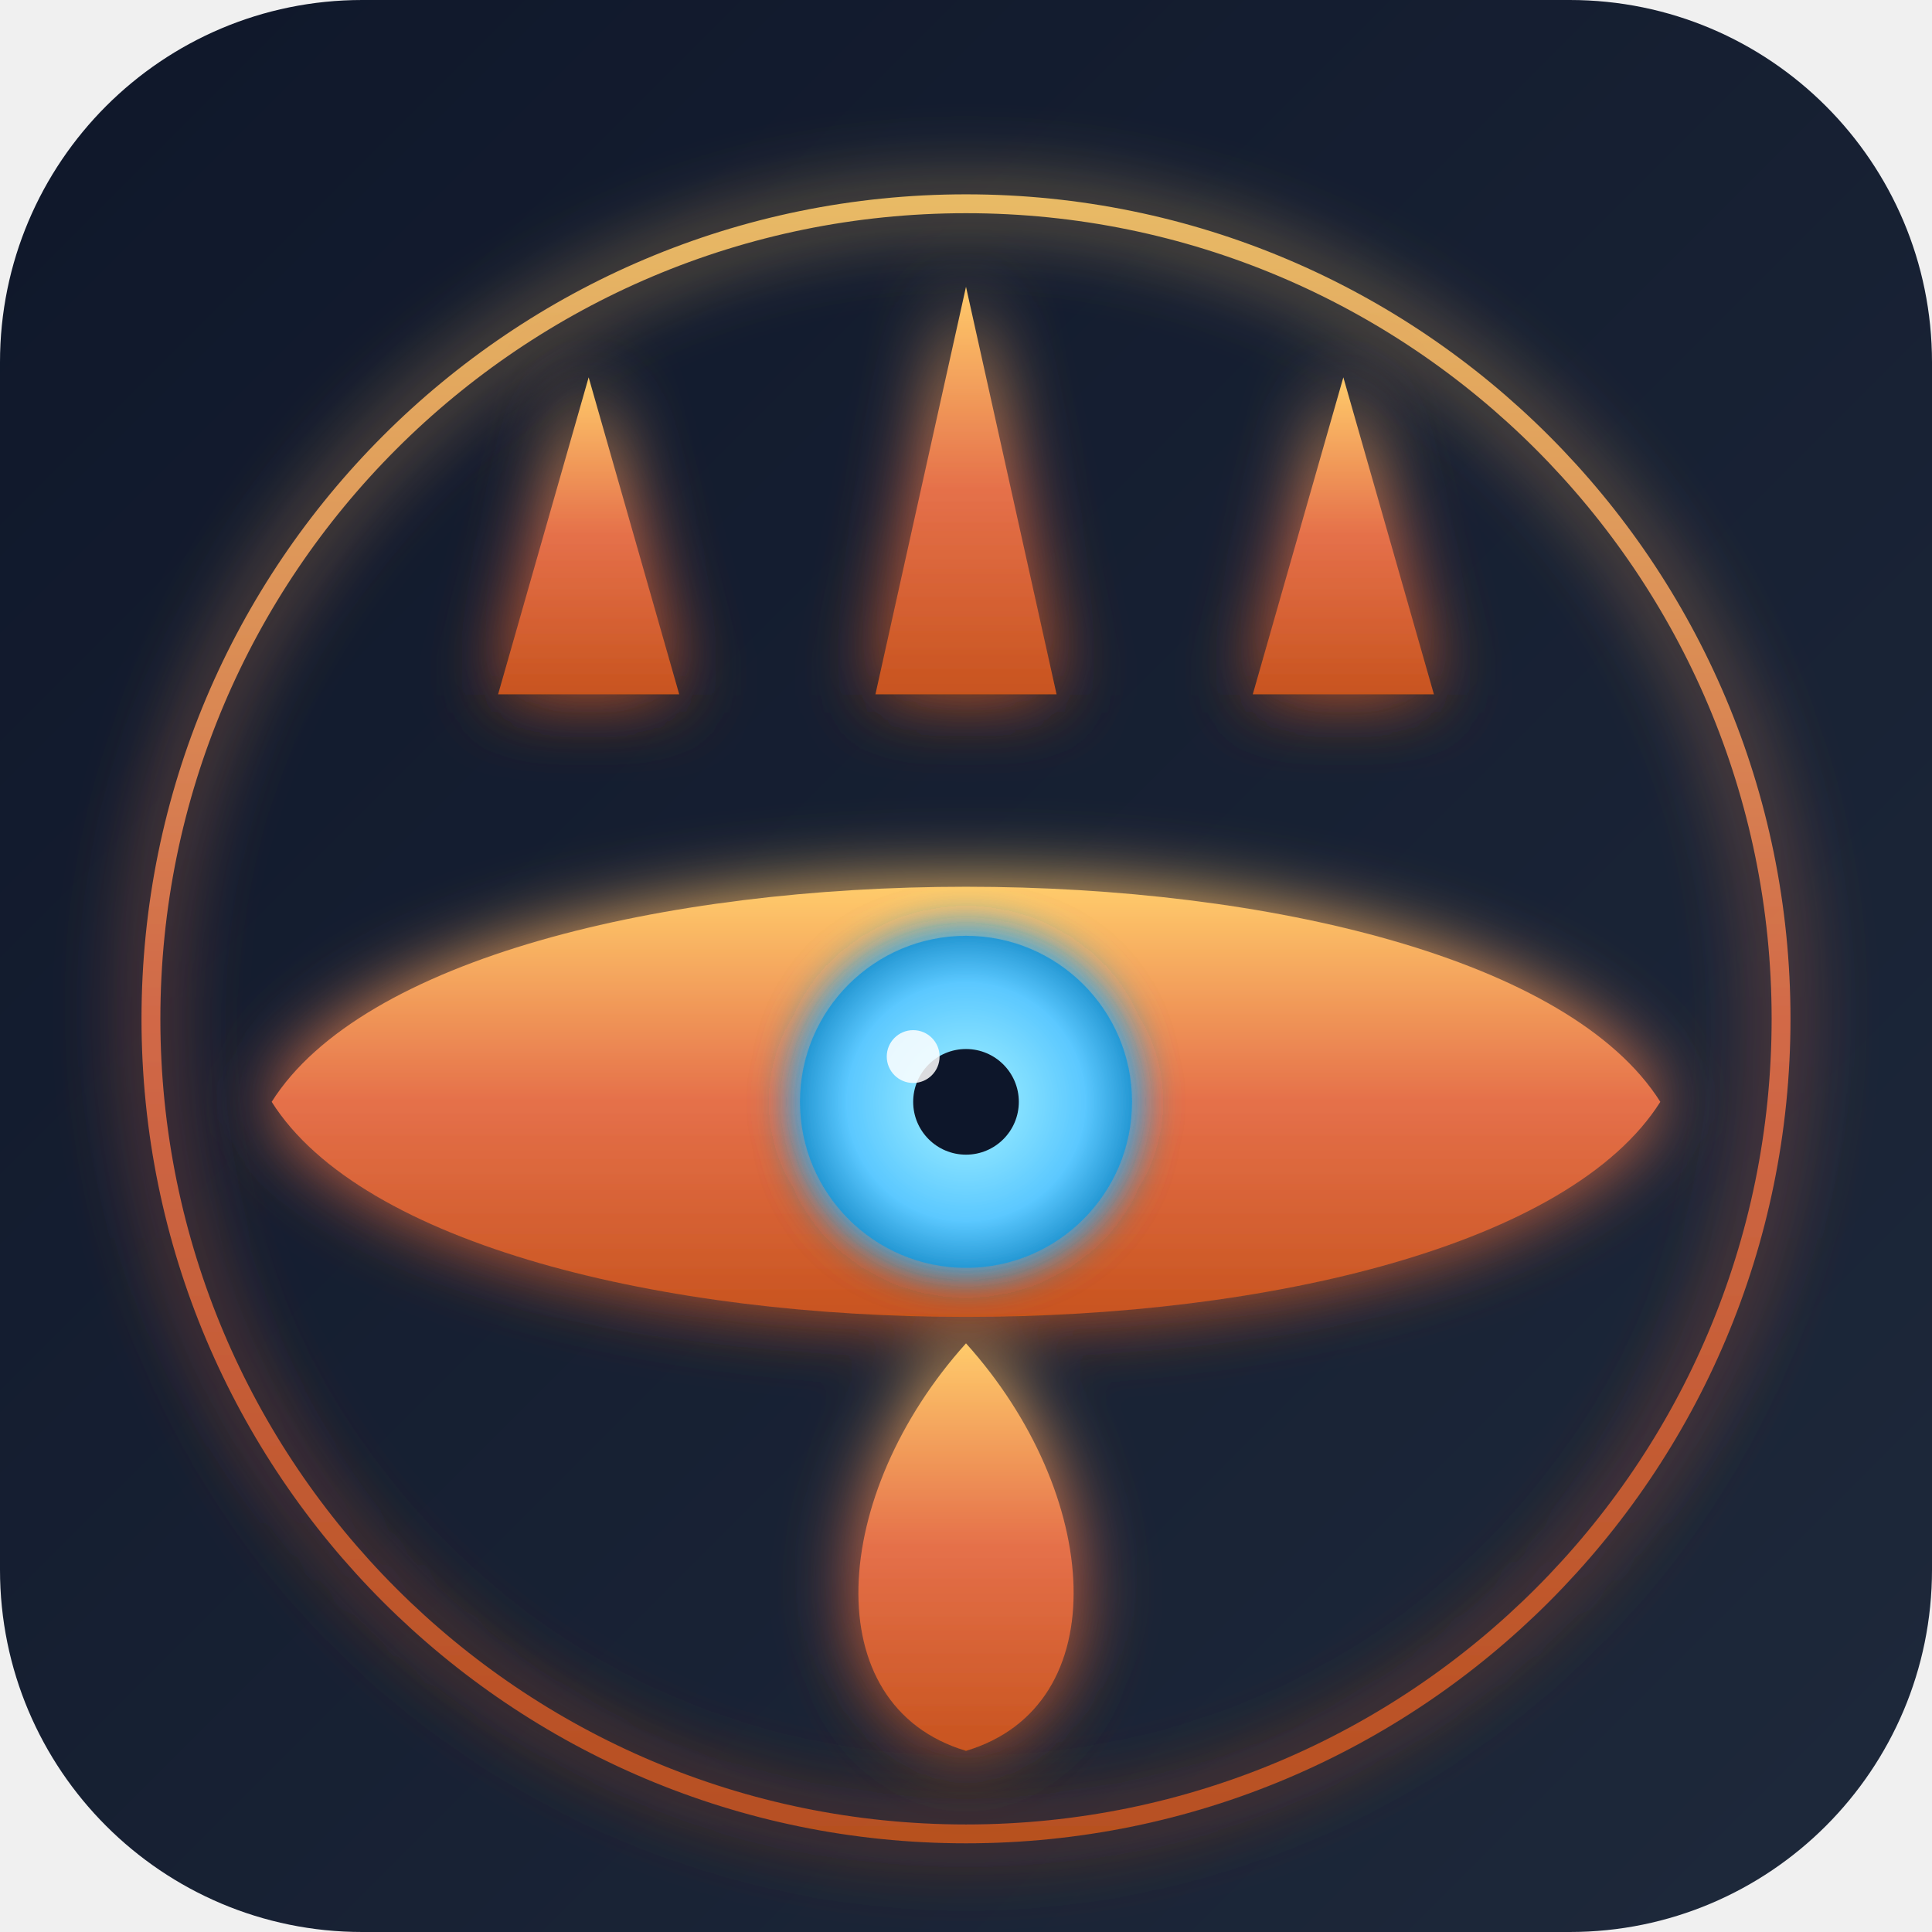
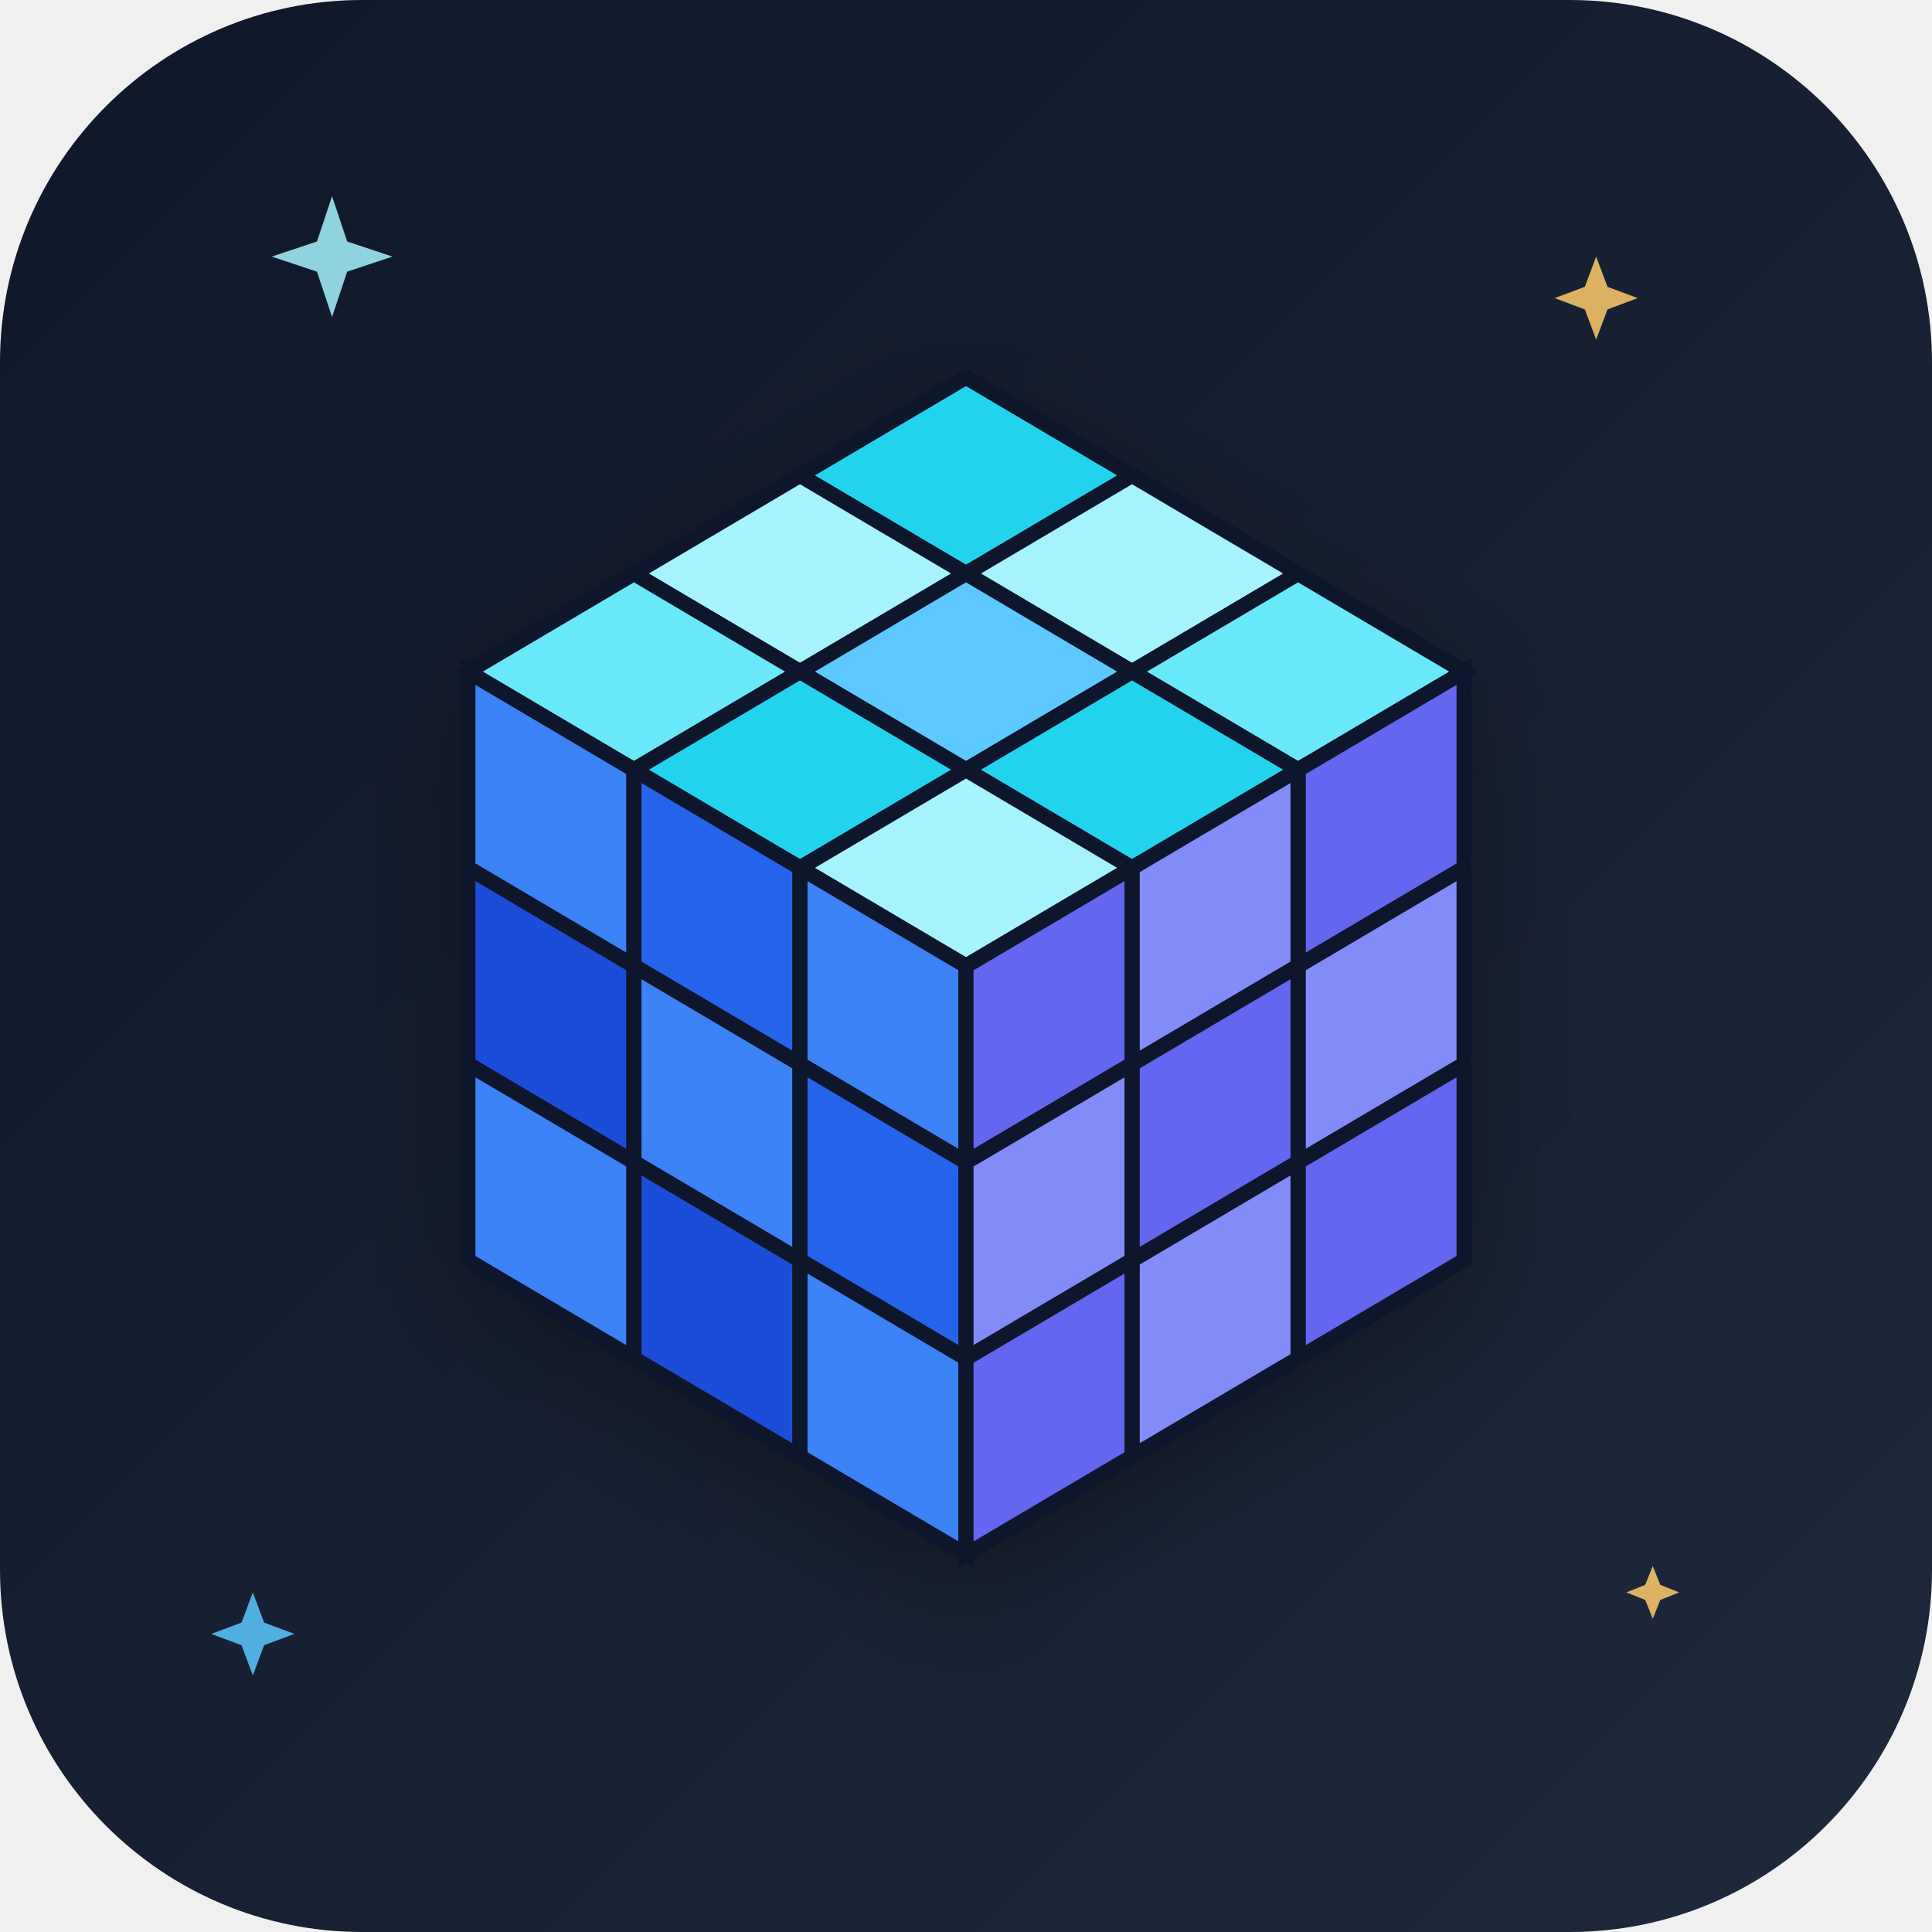
<svg xmlns="http://www.w3.org/2000/svg" viewBox="0 0 256 256" width="256" height="256">
  <defs>
    <linearGradient id="bg" x1="0" y1="0" x2="1" y2="1">
      <stop offset="0" stop-color="#0F172A" />
      <stop offset="1" stop-color="#1E293B" />
    </linearGradient>
-     <linearGradient id="amber" x1="0" y1="0" x2="0" y2="1">
-       <stop offset="0" stop-color="#FFCB6B" />
-       <stop offset="0.5" stop-color="#E5704A" />
-       <stop offset="1" stop-color="#C8541F" />
-     </linearGradient>
-     <radialGradient id="blue" cx="0.5" cy="0.5" r="0.6">
-       <stop offset="0" stop-color="#A5F3FF" />
-       <stop offset="0.6" stop-color="#5BC8FF" />
-       <stop offset="1" stop-color="#0077B6" />
-     </radialGradient>
-     <filter id="amberGlow" x="-50%" y="-50%" width="200%" height="200%">
-       <feGaussianBlur stdDeviation="5" result="blur" />
-       <feMerge>
-         <feMergeNode in="blur" />
-         <feMergeNode in="SourceGraphic" />
-       </feMerge>
-     </filter>
-     <filter id="blueGlow" x="-100%" y="-100%" width="300%" height="300%">
-       <feGaussianBlur stdDeviation="3" result="blur" />
-       <feMerge>
-         <feMergeNode in="blur" />
-         <feMergeNode in="blur" />
-         <feMergeNode in="SourceGraphic" />
-       </feMerge>
+     <filter id="shadow" x="-10%" y="-10%" width="130%" height="130%">
+       <feDropShadow dx="0" dy="4" stdDeviation="8" flood-color="#000" flood-opacity="0.35" />
    </filter>
  </defs>
  <rect width="256" height="256" rx="48" fill="url(#bg)" />
-   <g filter="url(#amberGlow)" opacity="0.9">
-     <circle cx="128" cy="135" r="108" fill="none" stroke="url(#amber)" stroke-width="2.5" />
+   <g filter="url(#shadow)" transform="translate(128, 50)">
+     <path d="M 0,0 L 22,13 L 0,26 L -22,13 Z" fill="#22D3EE" stroke="#0F172A" stroke-width="2" />
+     <path d="M 22,13 L 44,26 L 22,39 L 0,26 Z" fill="#A5F3FF" stroke="#0F172A" stroke-width="2" />
+     <path d="M 44,26 L 66,39 L 44,52 L 22,39 Z" fill="#67E8F9" stroke="#0F172A" stroke-width="2" />
+     <path d="M -22,13 L 0,26 L -22,39 L -44,26 Z" fill="#A5F3FF" stroke="#0F172A" stroke-width="2" />
+     <path d="M 0,26 L 22,39 L 0,52 L -22,39 Z" fill="#5BC8FF" stroke="#0F172A" stroke-width="2" />
+     <path d="M 22,39 L 44,52 L 22,65 L 0,52 Z" fill="#22D3EE" stroke="#0F172A" stroke-width="2" />
+     <path d="M -44,26 L -22,39 L -44,52 L -66,39 Z" fill="#67E8F9" stroke="#0F172A" stroke-width="2" />
+     <path d="M -22,39 L 0,52 L -22,65 L -44,52 Z" fill="#22D3EE" stroke="#0F172A" stroke-width="2" />
+     <path d="M 0,52 L 22,65 L 0,78 L -22,65 Z" fill="#A5F3FF" stroke="#0F172A" stroke-width="2" />
+     <path d="M -66,39 L -44,52 L -44,78 L -66,65 Z" fill="#3B82F6" stroke="#0F172A" stroke-width="2" />
+     <path d="M -44,52 L -22,65 L -22,91 L -44,78 Z" fill="#2563EB" stroke="#0F172A" stroke-width="2" />
+     <path d="M -22,65 L 0,78 L 0,104 L -22,91 Z" fill="#3B82F6" stroke="#0F172A" stroke-width="2" />
+     <path d="M -66,65 L -44,78 L -44,104 L -66,91 Z" fill="#1D4ED8" stroke="#0F172A" stroke-width="2" />
+     <path d="M -44,78 L -22,91 L -22,117 L -44,104 Z" fill="#3B82F6" stroke="#0F172A" stroke-width="2" />
+     <path d="M -22,91 L 0,104 L 0,130 L -22,117 Z" fill="#2563EB" stroke="#0F172A" stroke-width="2" />
+     <path d="M -66,91 L -44,104 L -44,130 L -66,117 Z" fill="#3B82F6" stroke="#0F172A" stroke-width="2" />
+     <path d="M -44,104 L -22,117 L -22,143 L -44,130 Z" fill="#1D4ED8" stroke="#0F172A" stroke-width="2" />
+     <path d="M -22,117 L 0,130 L 0,156 L -22,143 Z" fill="#3B82F6" stroke="#0F172A" stroke-width="2" />
+     <path d="M 66,39 L 44,52 L 44,78 L 66,65 Z" fill="#6366F1" stroke="#0F172A" stroke-width="2" />
+     <path d="M 44,52 L 22,65 L 22,91 L 44,78 Z" fill="#818CF8" stroke="#0F172A" stroke-width="2" />
+     <path d="M 22,65 L 0,78 L 0,104 L 22,91 Z" fill="#6366F1" stroke="#0F172A" stroke-width="2" />
+     <path d="M 66,65 L 44,78 L 44,104 L 66,91 Z" fill="#818CF8" stroke="#0F172A" stroke-width="2" />
+     <path d="M 44,78 L 22,91 L 22,117 L 44,104 Z" fill="#6366F1" stroke="#0F172A" stroke-width="2" />
+     <path d="M 22,91 L 0,104 L 0,130 L 22,117 Z" fill="#818CF8" stroke="#0F172A" stroke-width="2" />
+     <path d="M 66,91 L 44,104 L 44,130 L 66,117 Z" fill="#6366F1" stroke="#0F172A" stroke-width="2" />
+     <path d="M 44,104 L 22,117 L 22,143 L 44,130 Z" fill="#818CF8" stroke="#0F172A" stroke-width="2" />
+     <path d="M 22,117 L 0,130 L 0,156 L 22,143 Z" fill="#6366F1" stroke="#0F172A" stroke-width="2" />
  </g>
-   <g filter="url(#amberGlow)">
-     <g fill="url(#amber)">
-       <path d="M 78 50 L 90 92 L 66 92 Z" />
-       <path d="M 128 38 L 140 92 L 116 92 Z" />
-       <path d="M 178 50 L 190 92 L 166 92 Z" />
-       <path d="M 36 146                C 60 108, 196 108, 220 146                C 196 184, 60 184, 36 146 Z" />
-       <path d="M 128 178                C 110 198, 108 226, 128 232                C 148 226, 146 198, 128 178 Z" />
-     </g>
-   </g>
-   <g filter="url(#blueGlow)">
-     <circle cx="128" cy="146" r="22" fill="url(#blue)" />
-     <circle cx="128" cy="146" r="7" fill="#0F172A" />
-     <circle cx="121" cy="140" r="3.5" fill="#FFFFFF" opacity="0.85" />
+   <g opacity="0.85">
+     <path d="M 42,32 L 44,26 L 46,32 L 52,34 L 46,36 L 44,42 L 42,36 L 36,34 Z" fill="#A5F3FF" />
+     <path d="M 210,38 L 211.5,34 L 213,38 L 217,39.5 L 213,41 L 211.5,45 L 210,41 L 206,39.5 Z" fill="#FFCB6B" />
+     <path d="M 32,215 L 33.5,211 L 35,215 L 39,216.5 L 35,218 L 33.5,222 L 32,218 L 28,216.5 Z" fill="#5BC8FF" />
+     <path d="M 218,210 L 219,207.5 L 220,210 L 222.5,211 L 220,212 L 219,214.5 L 218,212 L 215.5,211 Z" fill="#FFCB6B" />
  </g>
</svg>
